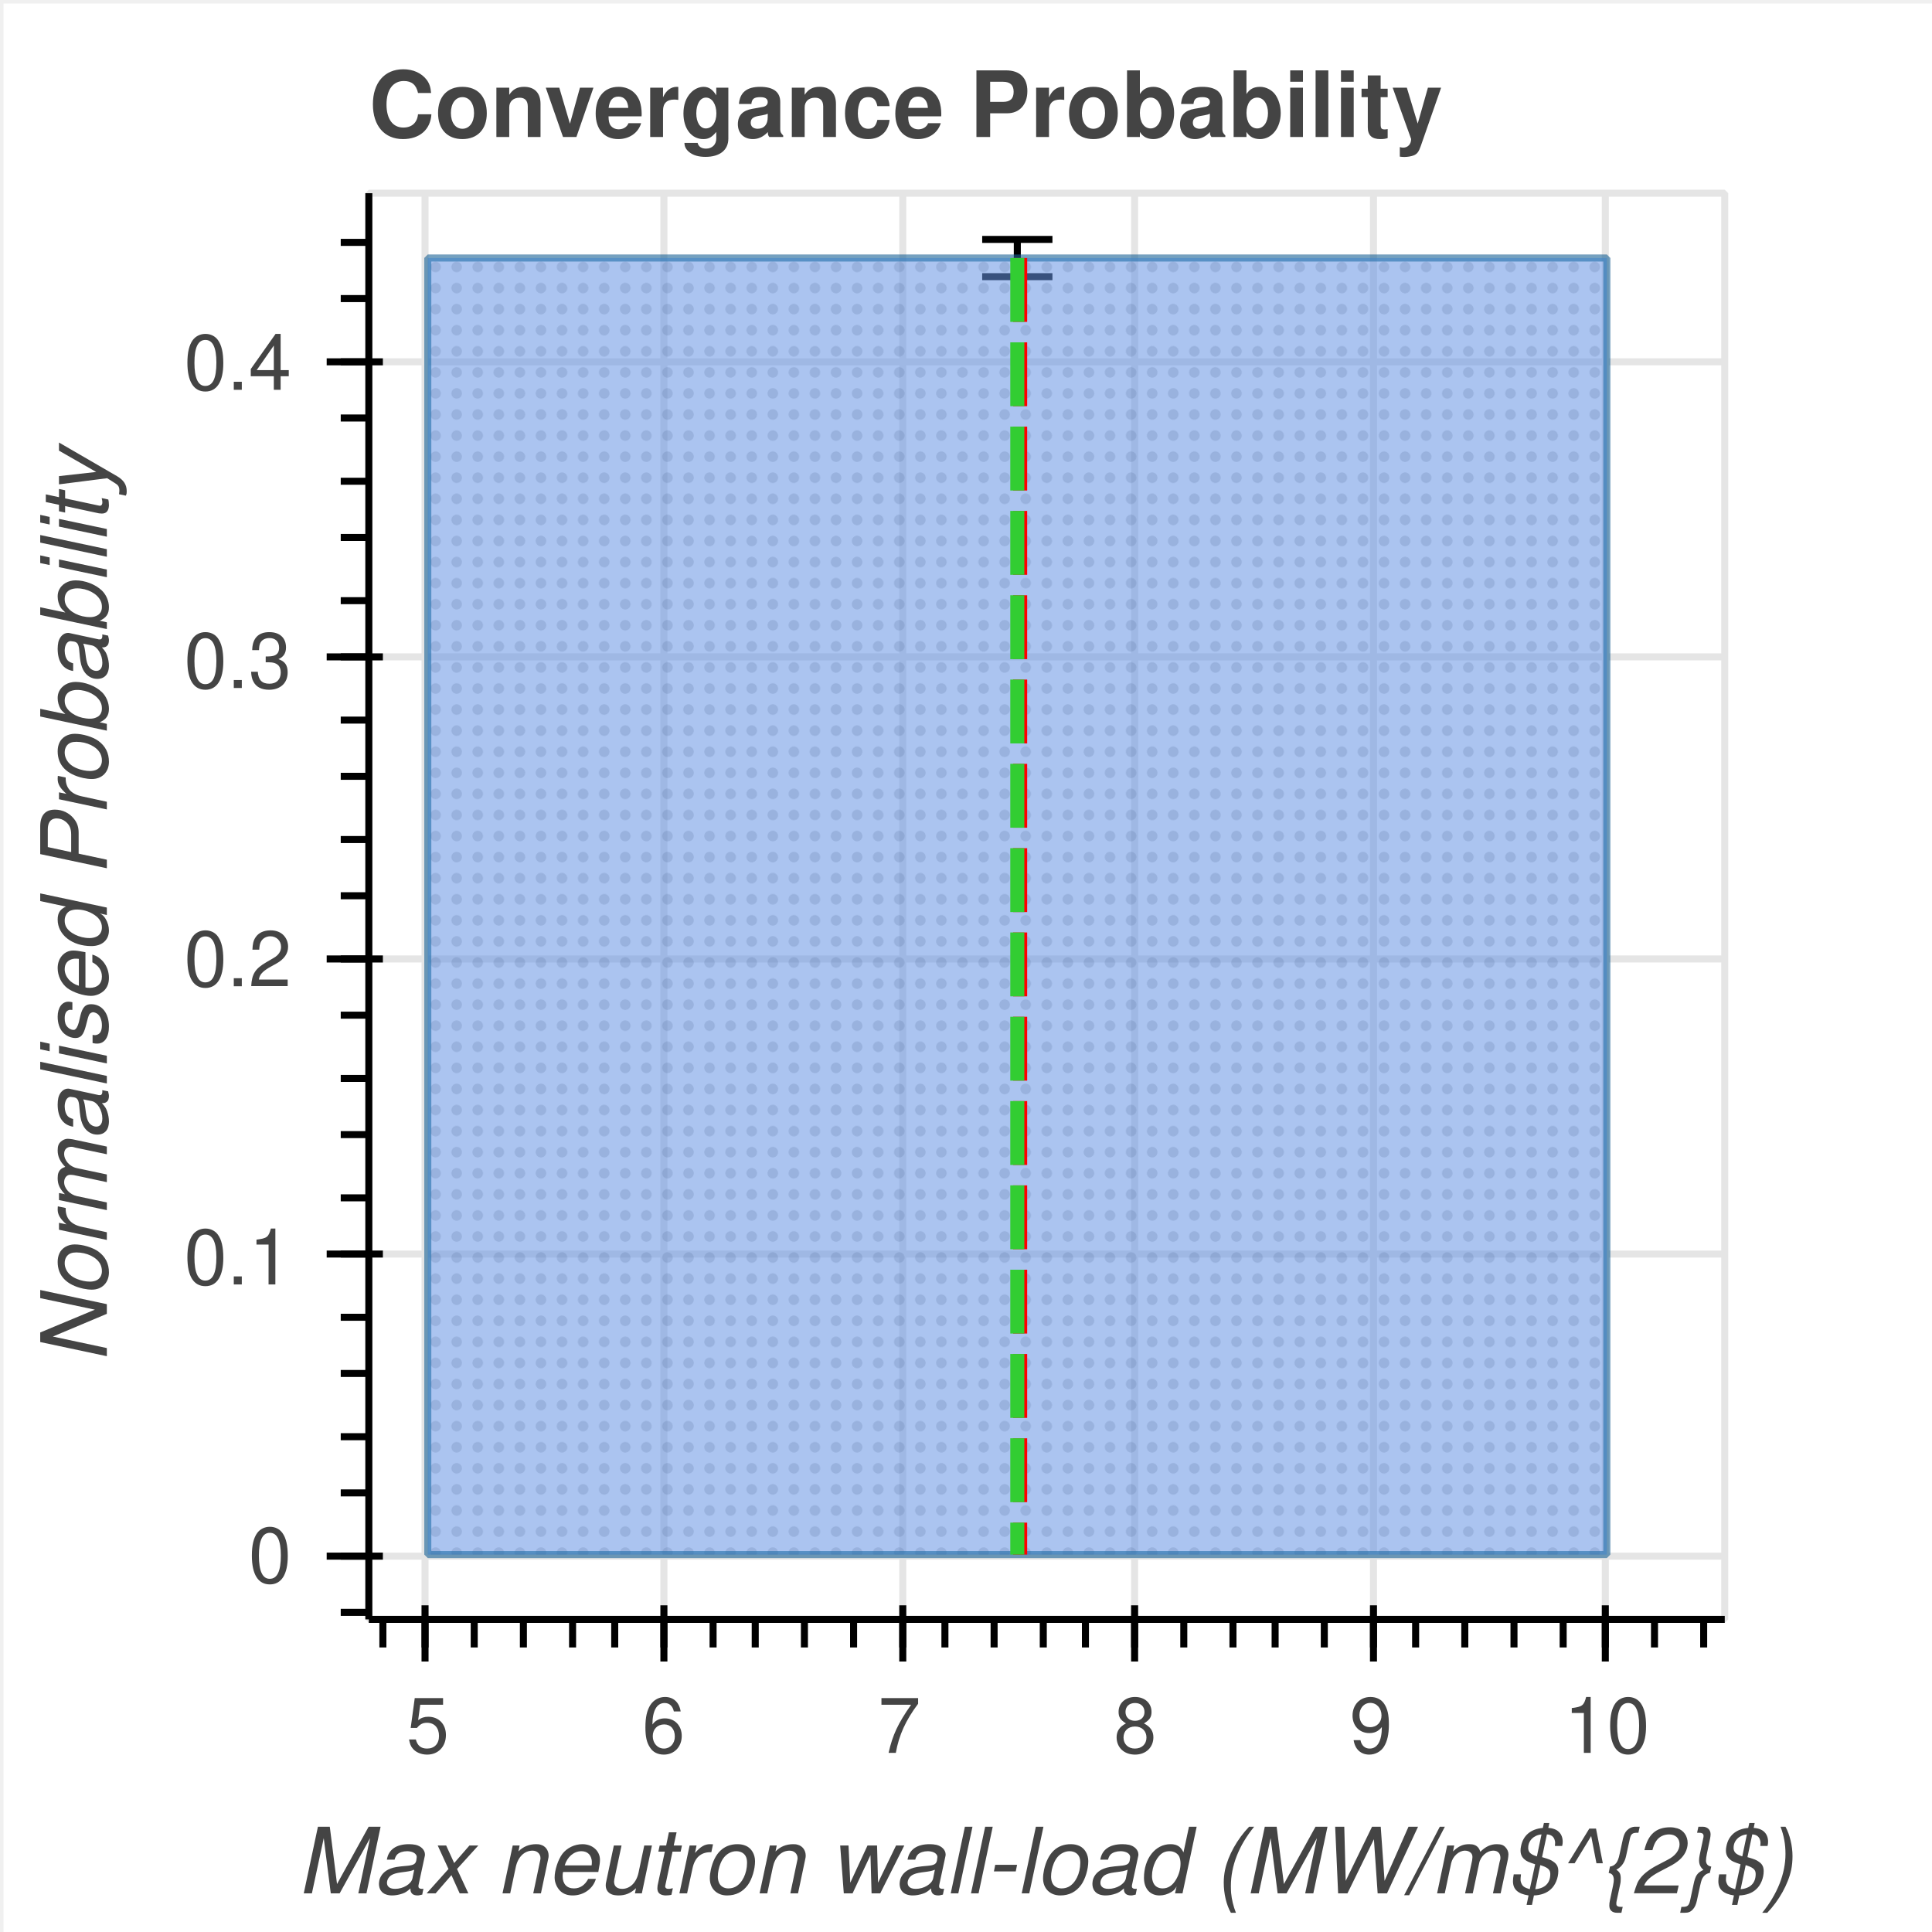
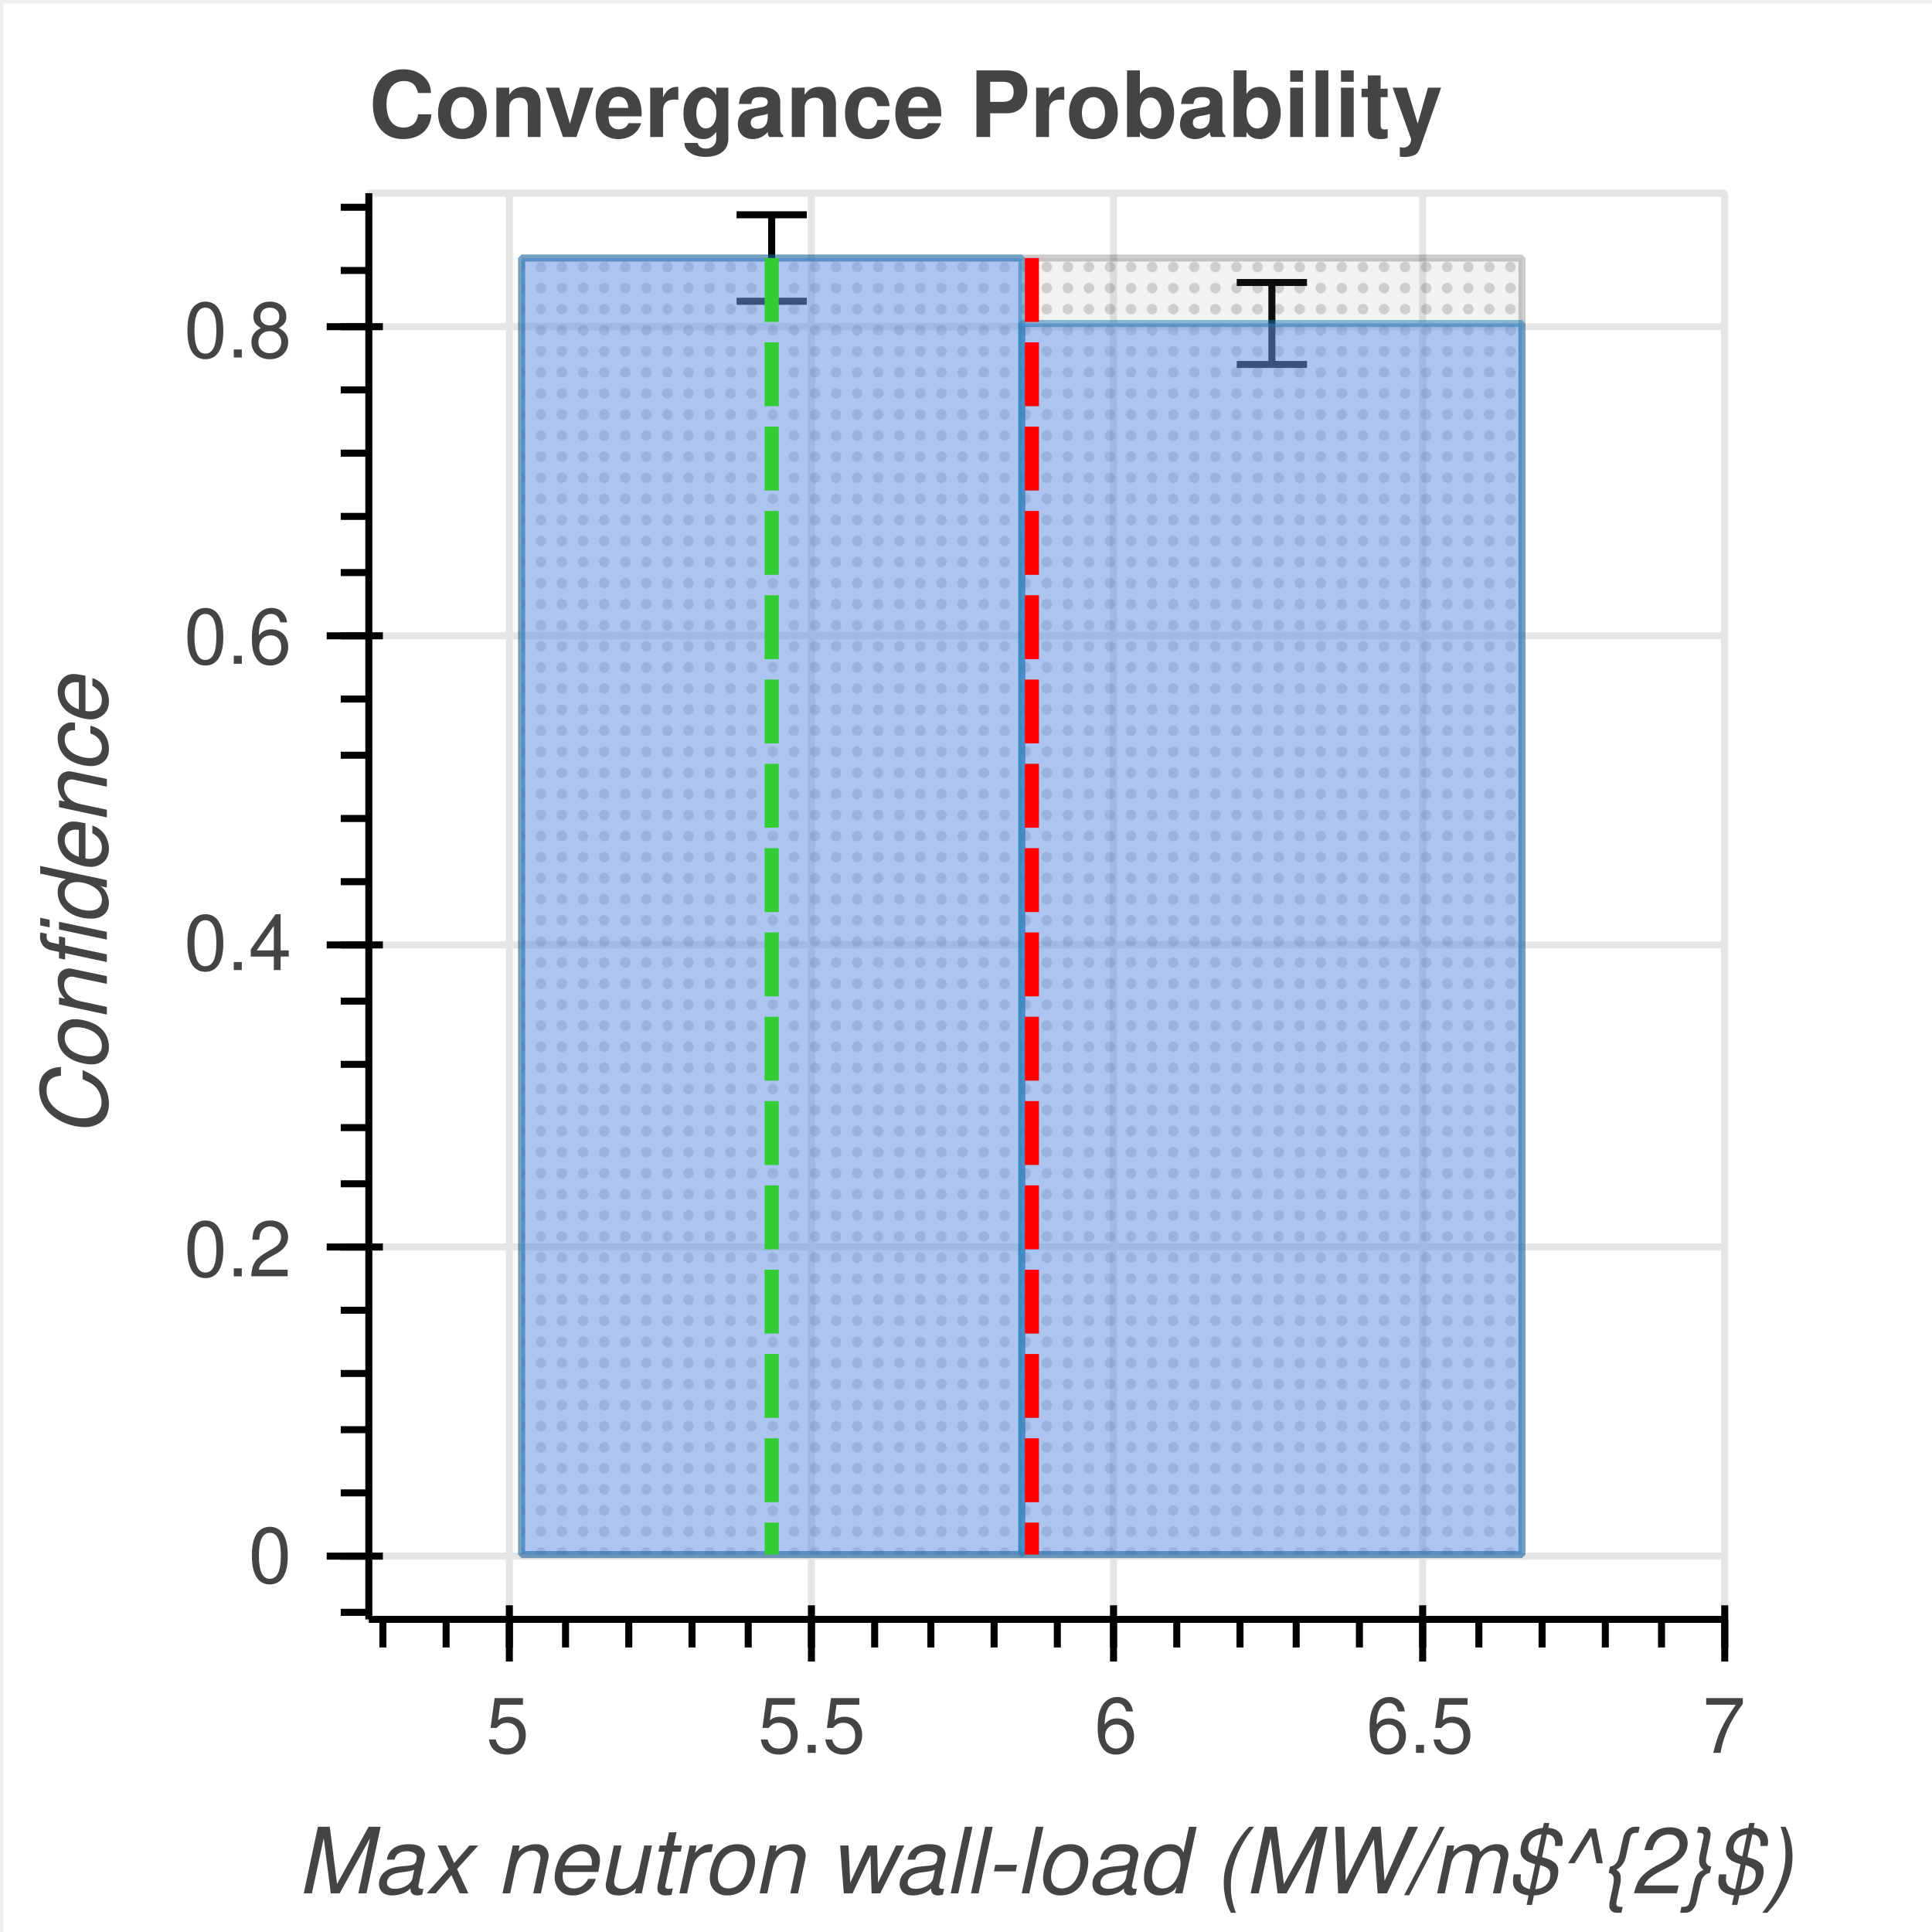
<svg xmlns="http://www.w3.org/2000/svg" version="1.1" width="275" height="275">
  <defs>
-     <clipPath id="zOmpTzAvWVrk">
+     <clipPath id="CWvtALRNxgRa">
      <path fill="none" stroke="none" d="M 52.5 27.5 L 245.5 27.5 L 245.5 230.5 L 52.5 230.5 L 52.5 27.5 Z" />
    </clipPath>
-     <clipPath id="ENwNLRafbATS">
+     <clipPath id="TUcbIIQnqIBl">
      <path fill="none" stroke="none" d="M 52.5 27.5 L 245.5 27.5 L 245.5 230.5 L 52.5 230.5 L 52.5 27.5 Z" />
    </clipPath>
-     <clipPath id="hHSBfwwLUmfT">
+     <clipPath id="lsKXglKCOTdJ">
      <path fill="none" stroke="none" d="M 52.5 27.5 L 245.5 27.5 L 245.5 230.5 L 52.5 230.5 L 52.5 27.5 Z" />
    </clipPath>
-     <clipPath id="TXsBkFTymhKD">
+     <clipPath id="BoSoXuJOUdtF">
      <path fill="none" stroke="none" d="M 52.5 27.5 L 245.5 27.5 L 245.5 230.5 L 52.5 230.5 L 52.5 27.5 Z" />
    </clipPath>
-     <pattern id="CxbIPczdqITp" width="3" height="3" patternUnits="userSpaceOnUse">
+     <pattern id="RmpciptPxVFx" width="3" height="3" patternUnits="userSpaceOnUse">
      <path fill="rgb(0,0,0)" stroke="none" paint-order="stroke" d="M 2.75 2 A 0.75 0.75 0 0 0 1.25 2 A 0.75 0.75 0 0 0 2.75 2" fill-opacity="0.149" />
    </pattern>
-     <clipPath id="LyVEPbTLobUu">
+     <clipPath id="NRZfffAAlOkH">
      <path fill="none" stroke="none" d="M 52.5 27.5 L 245.5 27.5 L 245.5 230.5 L 52.5 230.5 L 52.5 27.5 Z" />
    </clipPath>
-     <clipPath id="TlFnhWLTQUnC">
+     <clipPath id="PVOfTcbqegsp">
      <path fill="none" stroke="none" d="M 52.5 27.5 L 245.5 27.5 L 245.5 230.5 L 52.5 230.5 L 52.5 27.5 Z" />
    </clipPath>
-     <clipPath id="bmgsSJymCaTE">
+     <clipPath id="LeSIxsIDaaIr">
      <path fill="none" stroke="none" d="M 52.5 27.5 L 245.5 27.5 L 245.5 230.5 L 52.5 230.5 L 52.5 27.5 Z" />
    </clipPath>
-     <clipPath id="ZMskAzHNHZUD">
+     <clipPath id="DZoLyruZoaoy">
      <path fill="none" stroke="none" d="M 52.5 27.5 L 245.5 27.5 L 245.5 230.5 L 52.5 230.5 L 52.5 27.5 Z" />
    </clipPath>
  </defs>
  <path fill="rgb(255,255,255)" stroke="none" paint-order="stroke" d="M 0.5 0.5 L 275.5 0.5 L 275.5 275.5 L 0.5 275.5 L 0.5 0.5 Z" fill-opacity="1" />
  <rect fill="#FFFFFF" stroke="none" x="52" y="27" width="193" height="203" transform="matrix(1, 0, 0, 1, 0.5, 0.5)" />
  <path fill="rgb(255,255,255)" stroke="none" paint-order="stroke" d="M 52.5 27.5 L 245.5 27.5 L 245.5 230.5 L 52.5 230.5 L 52.5 27.5 Z" fill-opacity="1" />
  <path fill="none" stroke="rgb(229,229,229)" paint-order="fill" d="M 52.5 27.5 L 245.5 27.5 L 245.5 230.5 L 52.5 230.5 L 52.5 27.5 Z" stroke-opacity="1" stroke-linejoin="bevel" stroke-miterlimit="10" />
-   <path fill="none" stroke="rgb(229,229,229)" paint-order="fill" d="M 60.5 230.5 L 60.5 27.5 M 94.5 230.5 L 94.5 27.5 M 128.5 230.5 L 128.5 27.5 M 161.5 230.5 L 161.5 27.5 M 195.5 230.5 L 195.5 27.5 M 228.5 230.5 L 228.5 27.5" stroke-opacity="1" stroke-linejoin="bevel" stroke-miterlimit="10" clip-path="url(#zOmpTzAvWVrk)" />
-   <path fill="none" stroke="rgb(229,229,229)" paint-order="fill" d="M 52.5 221.5 L 245.5 221.5 M 52.5 178.5 L 245.5 178.5 M 52.5 136.5 L 245.5 136.5 M 52.5 93.5 L 245.5 93.5 M 52.5 51.5 L 245.5 51.5" stroke-opacity="1" stroke-linejoin="bevel" stroke-miterlimit="10" clip-path="url(#ENwNLRafbATS)" />
-   <path fill="none" stroke="rgb(0,0,0)" paint-order="fill" d="M 144.804 34.076 L 144.804 39.379" stroke-opacity="1" stroke-linejoin="bevel" stroke-miterlimit="10" clip-path="url(#hHSBfwwLUmfT)" />
-   <path fill="none" stroke="rgb(0,0,0)" paint-order="fill" d="M 139.804 34.076 L 149.804 34.076" stroke-opacity="1" stroke-linejoin="bevel" stroke-miterlimit="10" clip-path="url(#hHSBfwwLUmfT)" />
-   <path fill="none" stroke="rgb(0,0,0)" paint-order="fill" d="M 149.804 39.379 L 139.804 39.379" stroke-opacity="1" stroke-linejoin="bevel" stroke-miterlimit="10" clip-path="url(#hHSBfwwLUmfT)" />
-   <path fill="rgb(128,128,128)" stroke="none" paint-order="stroke" d="M 60.891 36.727 L 228.717 36.727 L 228.717 221.273 L 60.891 221.273 L 60.891 36.727 Z" fill-opacity="0.102" clip-path="url(#TXsBkFTymhKD)" />
-   <path fill="url(#CxbIPczdqITp)" stroke="rgb(0,0,0)" paint-order="fill" d="M 60.891 36.727 L 228.717 36.727 L 228.717 221.273 L 60.891 221.273 L 60.891 36.727 Z" clip-path="url(#TXsBkFTymhKD)" stroke-opacity="0.2" stroke-linejoin="bevel" stroke-miterlimit="10" />
-   <path fill="rgb(100,149,237)" stroke="rgb(31,119,180)" paint-order="fill" d="M 60.891 36.727 L 228.717 36.727 L 228.717 221.273 L 60.891 221.273 L 60.891 36.727 Z" fill-opacity="0.502" clip-path="url(#LyVEPbTLobUu)" stroke-opacity="0.502" stroke-linejoin="bevel" stroke-miterlimit="10" />
+   <path fill="none" stroke="rgb(229,229,229)" paint-order="fill" d="M 72.5 230.5 L 72.5 27.5 M 115.5 230.5 L 115.5 27.5 M 158.5 230.5 L 158.5 27.5 M 202.5 230.5 L 202.5 27.5 M 245.5 230.5 L 245.5 27.5" stroke-opacity="1" stroke-linejoin="bevel" stroke-miterlimit="10" clip-path="url(#CWvtALRNxgRa)" />
+   <path fill="none" stroke="rgb(229,229,229)" paint-order="fill" d="M 52.5 221.5 L 245.5 221.5 M 52.5 177.5 L 245.5 177.5 M 52.5 134.5 L 245.5 134.5 M 52.5 90.5 L 245.5 90.5 M 52.5 46.5 L 245.5 46.5" stroke-opacity="1" stroke-linejoin="bevel" stroke-miterlimit="10" clip-path="url(#TUcbIIQnqIBl)" />
+   <path fill="none" stroke="rgb(0,0,0)" paint-order="fill" d="M 109.842 30.574 L 109.842 42.881" stroke-opacity="1" stroke-linejoin="bevel" stroke-miterlimit="10" clip-path="url(#lsKXglKCOTdJ)" />
+   <path fill="none" stroke="rgb(0,0,0)" paint-order="fill" d="M 181.039 40.208 L 181.039 51.877" stroke-opacity="1" stroke-linejoin="bevel" stroke-miterlimit="10" clip-path="url(#lsKXglKCOTdJ)" />
+   <path fill="none" stroke="rgb(0,0,0)" paint-order="fill" d="M 104.842 30.574 L 114.842 30.574" stroke-opacity="1" stroke-linejoin="bevel" stroke-miterlimit="10" clip-path="url(#lsKXglKCOTdJ)" />
+   <path fill="none" stroke="rgb(0,0,0)" paint-order="fill" d="M 176.039 40.208 L 186.039 40.208" stroke-opacity="1" stroke-linejoin="bevel" stroke-miterlimit="10" clip-path="url(#lsKXglKCOTdJ)" />
+   <path fill="none" stroke="rgb(0,0,0)" paint-order="fill" d="M 114.842 42.881 L 104.842 42.881" stroke-opacity="1" stroke-linejoin="bevel" stroke-miterlimit="10" clip-path="url(#lsKXglKCOTdJ)" />
+   <path fill="none" stroke="rgb(0,0,0)" paint-order="fill" d="M 186.039 51.877 L 176.039 51.877" stroke-opacity="1" stroke-linejoin="bevel" stroke-miterlimit="10" clip-path="url(#lsKXglKCOTdJ)" />
+   <path fill="rgb(128,128,128)" stroke="none" paint-order="stroke" d="M 74.243 36.727 L 216.637 36.727 L 216.637 221.273 L 74.243 221.273 L 74.243 36.727 Z" fill-opacity="0.102" clip-path="url(#BoSoXuJOUdtF)" />
+   <path fill="url(#RmpciptPxVFx)" stroke="rgb(0,0,0)" paint-order="fill" d="M 74.243 36.727 L 216.637 36.727 L 216.637 221.273 L 74.243 221.273 L 74.243 36.727 Z" clip-path="url(#BoSoXuJOUdtF)" stroke-opacity="0.2" stroke-linejoin="bevel" stroke-miterlimit="10" />
+   <path fill="rgb(100,149,237)" stroke="rgb(31,119,180)" paint-order="fill" d="M 74.243 36.727 L 145.44 36.727 L 145.44 221.273 L 74.243 221.273 L 74.243 36.727 Z" fill-opacity="0.502" clip-path="url(#NRZfffAAlOkH)" stroke-opacity="0.502" stroke-linejoin="bevel" stroke-miterlimit="10" />
+   <path fill="rgb(100,149,237)" stroke="rgb(31,119,180)" paint-order="fill" d="M 145.44 46.042 L 216.637 46.042 L 216.637 221.273 L 145.44 221.273 L 145.44 46.042 Z" fill-opacity="0.502" clip-path="url(#NRZfffAAlOkH)" stroke-opacity="0.502" stroke-linejoin="bevel" stroke-miterlimit="10" />
  <path fill="none" stroke="rgb(0,0,0)" paint-order="fill" d="M 52.5 230.5 L 245.5 230.5" stroke-opacity="1" stroke-linejoin="bevel" stroke-miterlimit="10" />
-   <path fill="none" stroke="rgb(0,0,0)" paint-order="fill" d="M 60.5 236.5 L 60.5 228.5 M 94.5 236.5 L 94.5 228.5 M 128.5 236.5 L 128.5 228.5 M 161.5 236.5 L 161.5 228.5 M 195.5 236.5 L 195.5 228.5 M 228.5 236.5 L 228.5 228.5" stroke-opacity="1" stroke-linejoin="bevel" stroke-miterlimit="10" />
-   <path fill="none" stroke="rgb(0,0,0)" paint-order="fill" d="M 54.5 234.5 L 54.5 230.5 M 60.5 234.5 L 60.5 230.5 M 67.5 234.5 L 67.5 230.5 M 74.5 234.5 L 74.5 230.5 M 81.5 234.5 L 81.5 230.5 M 87.5 234.5 L 87.5 230.5 M 94.5 234.5 L 94.5 230.5 M 101.5 234.5 L 101.5 230.5 M 107.5 234.5 L 107.5 230.5 M 114.5 234.5 L 114.5 230.5 M 121.5 234.5 L 121.5 230.5 M 128.5 234.5 L 128.5 230.5 M 134.5 234.5 L 134.5 230.5 M 141.5 234.5 L 141.5 230.5 M 148.5 234.5 L 148.5 230.5 M 154.5 234.5 L 154.5 230.5 M 161.5 234.5 L 161.5 230.5 M 168.5 234.5 L 168.5 230.5 M 175.5 234.5 L 175.5 230.5 M 181.5 234.5 L 181.5 230.5 M 188.5 234.5 L 188.5 230.5 M 195.5 234.5 L 195.5 230.5 M 201.5 234.5 L 201.5 230.5 M 208.5 234.5 L 208.5 230.5 M 215.5 234.5 L 215.5 230.5 M 222.5 234.5 L 222.5 230.5 M 228.5 234.5 L 228.5 230.5 M 235.5 234.5 L 235.5 230.5 M 242.5 234.5 L 242.5 230.5" stroke-opacity="1" stroke-linejoin="bevel" stroke-miterlimit="10" />
-   <text fill="rgb(68,68,68)" stroke="none" font-family="helvetica" font-size="11px" font-style="normal" font-weight="normal" text-decoration="normal" x="57.332" y="249" text-anchor="start" dominant-baseline="alphabetic" transform="matrix(1, 0, 0, 1, 0.5, 0.5)" fill-opacity="1">5</text>
-   <text fill="none" stroke="rgb(0,0,0)" font-family="helvetica" font-size="11px" font-style="normal" font-weight="normal" text-decoration="normal" x="57.332" y="249" text-anchor="start" dominant-baseline="alphabetic" transform="matrix(1, 0, 0, 1, 0.5, 0.5)" stroke-opacity="0" stroke-linejoin="bevel" stroke-miterlimit="10">5</text>
-   <text fill="rgb(68,68,68)" stroke="none" font-family="helvetica" font-size="11px" font-style="normal" font-weight="normal" text-decoration="normal" x="90.898" y="249" text-anchor="start" dominant-baseline="alphabetic" transform="matrix(1, 0, 0, 1, 0.5, 0.5)" fill-opacity="1">6</text>
-   <text fill="none" stroke="rgb(0,0,0)" font-family="helvetica" font-size="11px" font-style="normal" font-weight="normal" text-decoration="normal" x="90.898" y="249" text-anchor="start" dominant-baseline="alphabetic" transform="matrix(1, 0, 0, 1, 0.5, 0.5)" stroke-opacity="0" stroke-linejoin="bevel" stroke-miterlimit="10">6</text>
-   <text fill="rgb(68,68,68)" stroke="none" font-family="helvetica" font-size="11px" font-style="normal" font-weight="normal" text-decoration="normal" x="124.464" y="249" text-anchor="start" dominant-baseline="alphabetic" transform="matrix(1, 0, 0, 1, 0.5, 0.5)" fill-opacity="1">7</text>
-   <text fill="none" stroke="rgb(0,0,0)" font-family="helvetica" font-size="11px" font-style="normal" font-weight="normal" text-decoration="normal" x="124.464" y="249" text-anchor="start" dominant-baseline="alphabetic" transform="matrix(1, 0, 0, 1, 0.5, 0.5)" stroke-opacity="0" stroke-linejoin="bevel" stroke-miterlimit="10">7</text>
-   <text fill="rgb(68,68,68)" stroke="none" font-family="helvetica" font-size="11px" font-style="normal" font-weight="normal" text-decoration="normal" x="158.03" y="249" text-anchor="start" dominant-baseline="alphabetic" transform="matrix(1, 0, 0, 1, 0.5, 0.5)" fill-opacity="1">8</text>
-   <text fill="none" stroke="rgb(0,0,0)" font-family="helvetica" font-size="11px" font-style="normal" font-weight="normal" text-decoration="normal" x="158.03" y="249" text-anchor="start" dominant-baseline="alphabetic" transform="matrix(1, 0, 0, 1, 0.5, 0.5)" stroke-opacity="0" stroke-linejoin="bevel" stroke-miterlimit="10">8</text>
-   <text fill="rgb(68,68,68)" stroke="none" font-family="helvetica" font-size="11px" font-style="normal" font-weight="normal" text-decoration="normal" x="191.596" y="249" text-anchor="start" dominant-baseline="alphabetic" transform="matrix(1, 0, 0, 1, 0.5, 0.5)" fill-opacity="1">9</text>
-   <text fill="none" stroke="rgb(0,0,0)" font-family="helvetica" font-size="11px" font-style="normal" font-weight="normal" text-decoration="normal" x="191.596" y="249" text-anchor="start" dominant-baseline="alphabetic" transform="matrix(1, 0, 0, 1, 0.5, 0.5)" stroke-opacity="0" stroke-linejoin="bevel" stroke-miterlimit="10">9</text>
-   <text fill="rgb(68,68,68)" stroke="none" font-family="helvetica" font-size="11px" font-style="normal" font-weight="normal" text-decoration="normal" x="222.103" y="249" text-anchor="start" dominant-baseline="alphabetic" transform="matrix(1, 0, 0, 1, 0.5, 0.5)" fill-opacity="1">10</text>
-   <text fill="none" stroke="rgb(0,0,0)" font-family="helvetica" font-size="11px" font-style="normal" font-weight="normal" text-decoration="normal" x="222.103" y="249" text-anchor="start" dominant-baseline="alphabetic" transform="matrix(1, 0, 0, 1, 0.5, 0.5)" stroke-opacity="0" stroke-linejoin="bevel" stroke-miterlimit="10">10</text>
+   <path fill="none" stroke="rgb(0,0,0)" paint-order="fill" d="M 72.5 236.5 L 72.5 228.5 M 115.5 236.5 L 115.5 228.5 M 158.5 236.5 L 158.5 228.5 M 202.5 236.5 L 202.5 228.5 M 245.5 236.5 L 245.5 228.5" stroke-opacity="1" stroke-linejoin="bevel" stroke-miterlimit="10" />
+   <path fill="none" stroke="rgb(0,0,0)" paint-order="fill" d="M 63.5 234.5 L 63.5 230.5 M 54.5 234.5 L 54.5 230.5 M 72.5 234.5 L 72.5 230.5 M 80.5 234.5 L 80.5 230.5 M 89.5 234.5 L 89.5 230.5 M 98.5 234.5 L 98.5 230.5 M 106.5 234.5 L 106.5 230.5 M 115.5 234.5 L 115.5 230.5 M 124.5 234.5 L 124.5 230.5 M 132.5 234.5 L 132.5 230.5 M 141.5 234.5 L 141.5 230.5 M 150.5 234.5 L 150.5 230.5 M 158.5 234.5 L 158.5 230.5 M 167.5 234.5 L 167.5 230.5 M 176.5 234.5 L 176.5 230.5 M 184.5 234.5 L 184.5 230.5 M 193.5 234.5 L 193.5 230.5 M 202.5 234.5 L 202.5 230.5 M 210.5 234.5 L 210.5 230.5 M 219.5 234.5 L 219.5 230.5 M 228.5 234.5 L 228.5 230.5 M 236.5 234.5 L 236.5 230.5 M 245.5 234.5 L 245.5 230.5" stroke-opacity="1" stroke-linejoin="bevel" stroke-miterlimit="10" />
+   <text fill="rgb(68,68,68)" stroke="none" font-family="helvetica" font-size="11px" font-style="normal" font-weight="normal" text-decoration="normal" x="68.702" y="249" text-anchor="start" dominant-baseline="alphabetic" transform="matrix(1, 0, 0, 1, 0.5, 0.5)" fill-opacity="1">5</text>
+   <text fill="none" stroke="rgb(0,0,0)" font-family="helvetica" font-size="11px" font-style="normal" font-weight="normal" text-decoration="normal" x="68.702" y="249" text-anchor="start" dominant-baseline="alphabetic" transform="matrix(1, 0, 0, 1, 0.5, 0.5)" stroke-opacity="0" stroke-linejoin="bevel" stroke-miterlimit="10">5</text>
+   <text fill="rgb(68,68,68)" stroke="none" font-family="helvetica" font-size="11px" font-style="normal" font-weight="normal" text-decoration="normal" x="107.404" y="249" text-anchor="start" dominant-baseline="alphabetic" transform="matrix(1, 0, 0, 1, 0.5, 0.5)" fill-opacity="1">5.5</text>
+   <text fill="none" stroke="rgb(0,0,0)" font-family="helvetica" font-size="11px" font-style="normal" font-weight="normal" text-decoration="normal" x="107.404" y="249" text-anchor="start" dominant-baseline="alphabetic" transform="matrix(1, 0, 0, 1, 0.5, 0.5)" stroke-opacity="0" stroke-linejoin="bevel" stroke-miterlimit="10">5.5</text>
+   <text fill="rgb(68,68,68)" stroke="none" font-family="helvetica" font-size="11px" font-style="normal" font-weight="normal" text-decoration="normal" x="155.279" y="249" text-anchor="start" dominant-baseline="alphabetic" transform="matrix(1, 0, 0, 1, 0.5, 0.5)" fill-opacity="1">6</text>
+   <text fill="none" stroke="rgb(0,0,0)" font-family="helvetica" font-size="11px" font-style="normal" font-weight="normal" text-decoration="normal" x="155.279" y="249" text-anchor="start" dominant-baseline="alphabetic" transform="matrix(1, 0, 0, 1, 0.5, 0.5)" stroke-opacity="0" stroke-linejoin="bevel" stroke-miterlimit="10">6</text>
+   <text fill="rgb(68,68,68)" stroke="none" font-family="helvetica" font-size="11px" font-style="normal" font-weight="normal" text-decoration="normal" x="193.981" y="249" text-anchor="start" dominant-baseline="alphabetic" transform="matrix(1, 0, 0, 1, 0.5, 0.5)" fill-opacity="1">6.5</text>
+   <text fill="none" stroke="rgb(0,0,0)" font-family="helvetica" font-size="11px" font-style="normal" font-weight="normal" text-decoration="normal" x="193.981" y="249" text-anchor="start" dominant-baseline="alphabetic" transform="matrix(1, 0, 0, 1, 0.5, 0.5)" stroke-opacity="0" stroke-linejoin="bevel" stroke-miterlimit="10">6.5</text>
+   <text fill="rgb(68,68,68)" stroke="none" font-family="helvetica" font-size="11px" font-style="normal" font-weight="normal" text-decoration="normal" x="241.856" y="249" text-anchor="start" dominant-baseline="alphabetic" transform="matrix(1, 0, 0, 1, 0.5, 0.5)" fill-opacity="1">7</text>
+   <text fill="none" stroke="rgb(0,0,0)" font-family="helvetica" font-size="11px" font-style="normal" font-weight="normal" text-decoration="normal" x="241.856" y="249" text-anchor="start" dominant-baseline="alphabetic" transform="matrix(1, 0, 0, 1, 0.5, 0.5)" stroke-opacity="0" stroke-linejoin="bevel" stroke-miterlimit="10">7</text>
  <text fill="rgb(68,68,68)" stroke="none" font-family="helvetica" font-size="13px" font-style="italic" font-weight="normal" text-decoration="normal" x="41.771" y="269" text-anchor="start" dominant-baseline="alphabetic" transform="matrix(1, 0, 0, 1, 0.5, 0.5)" fill-opacity="1">Max neutron wall-load (MW/m$^{2}$)</text>
  <text fill="none" stroke="rgb(0,0,0)" font-family="helvetica" font-size="13px" font-style="italic" font-weight="normal" text-decoration="normal" x="41.771" y="269" text-anchor="start" dominant-baseline="alphabetic" transform="matrix(1, 0, 0, 1, 0.5, 0.5)" stroke-opacity="0" stroke-linejoin="bevel" stroke-miterlimit="10">Max neutron wall-load (MW/m$^{2}$)</text>
  <path fill="none" stroke="rgb(0,0,0)" paint-order="fill" d="M 52.5 230.5 L 52.5 27.5" stroke-opacity="1" stroke-linejoin="bevel" stroke-miterlimit="10" />
-   <path fill="none" stroke="rgb(0,0,0)" paint-order="fill" d="M 46.5 221.5 L 54.5 221.5 M 46.5 178.5 L 54.5 178.5 M 46.5 136.5 L 54.5 136.5 M 46.5 93.5 L 54.5 93.5 M 46.5 51.5 L 54.5 51.5" stroke-opacity="1" stroke-linejoin="bevel" stroke-miterlimit="10" />
-   <path fill="none" stroke="rgb(0,0,0)" paint-order="fill" d="M 48.5 229.5 L 52.5 229.5 M 48.5 221.5 L 52.5 221.5 M 48.5 212.5 L 52.5 212.5 M 48.5 204.5 L 52.5 204.5 M 48.5 195.5 L 52.5 195.5 M 48.5 187.5 L 52.5 187.5 M 48.5 178.5 L 52.5 178.5 M 48.5 170.5 L 52.5 170.5 M 48.5 161.5 L 52.5 161.5 M 48.5 153.5 L 52.5 153.5 M 48.5 144.5 L 52.5 144.5 M 48.5 136.5 L 52.5 136.5 M 48.5 127.5 L 52.5 127.5 M 48.5 119.5 L 52.5 119.5 M 48.5 110.5 L 52.5 110.5 M 48.5 102.5 L 52.5 102.5 M 48.5 93.5 L 52.5 93.5 M 48.5 85.5 L 52.5 85.5 M 48.5 76.5 L 52.5 76.5 M 48.5 68.5 L 52.5 68.5 M 48.5 59.5 L 52.5 59.5 M 48.5 51.5 L 52.5 51.5 M 48.5 42.5 L 52.5 42.5 M 48.5 34.5 L 52.5 34.5" stroke-opacity="1" stroke-linejoin="bevel" stroke-miterlimit="10" />
+   <path fill="none" stroke="rgb(0,0,0)" paint-order="fill" d="M 46.5 221.5 L 54.5 221.5 M 46.5 177.5 L 54.5 177.5 M 46.5 134.5 L 54.5 134.5 M 46.5 90.5 L 54.5 90.5 M 46.5 46.5 L 54.5 46.5" stroke-opacity="1" stroke-linejoin="bevel" stroke-miterlimit="10" />
+   <path fill="none" stroke="rgb(0,0,0)" paint-order="fill" d="M 48.5 229.5 L 52.5 229.5 M 48.5 221.5 L 52.5 221.5 M 48.5 212.5 L 52.5 212.5 M 48.5 203.5 L 52.5 203.5 M 48.5 195.5 L 52.5 195.5 M 48.5 186.5 L 52.5 186.5 M 48.5 177.5 L 52.5 177.5 M 48.5 168.5 L 52.5 168.5 M 48.5 160.5 L 52.5 160.5 M 48.5 151.5 L 52.5 151.5 M 48.5 142.5 L 52.5 142.5 M 48.5 134.5 L 52.5 134.5 M 48.5 125.5 L 52.5 125.5 M 48.5 116.5 L 52.5 116.5 M 48.5 107.5 L 52.5 107.5 M 48.5 99.5 L 52.5 99.5 M 48.5 90.5 L 52.5 90.5 M 48.5 81.5 L 52.5 81.5 M 48.5 73.5 L 52.5 73.5 M 48.5 64.5 L 52.5 64.5 M 48.5 55.5 L 52.5 55.5 M 48.5 46.5 L 52.5 46.5 M 48.5 38.5 L 52.5 38.5 M 48.5 29.5 L 52.5 29.5" stroke-opacity="1" stroke-linejoin="bevel" stroke-miterlimit="10" />
  <text fill="rgb(68,68,68)" stroke="none" font-family="helvetica" font-size="11px" font-style="normal" font-weight="normal" text-decoration="normal" x="34.882" y="224.773" text-anchor="start" dominant-baseline="alphabetic" transform="matrix(1, 0, 0, 1, 0.5, 0.5)" fill-opacity="1">0</text>
  <text fill="none" stroke="rgb(0,0,0)" font-family="helvetica" font-size="11px" font-style="normal" font-weight="normal" text-decoration="normal" x="34.882" y="224.773" text-anchor="start" dominant-baseline="alphabetic" transform="matrix(1, 0, 0, 1, 0.5, 0.5)" stroke-opacity="0" stroke-linejoin="bevel" stroke-miterlimit="10">0</text>
-   <text fill="rgb(68,68,68)" stroke="none" font-family="helvetica" font-size="11px" font-style="normal" font-weight="normal" text-decoration="normal" x="25.708" y="182.325" text-anchor="start" dominant-baseline="alphabetic" transform="matrix(1, 0, 0, 1, 0.5, 0.5)" fill-opacity="1">0.1</text>
-   <text fill="none" stroke="rgb(0,0,0)" font-family="helvetica" font-size="11px" font-style="normal" font-weight="normal" text-decoration="normal" x="25.708" y="182.325" text-anchor="start" dominant-baseline="alphabetic" transform="matrix(1, 0, 0, 1, 0.5, 0.5)" stroke-opacity="0" stroke-linejoin="bevel" stroke-miterlimit="10">0.1</text>
-   <text fill="rgb(68,68,68)" stroke="none" font-family="helvetica" font-size="11px" font-style="normal" font-weight="normal" text-decoration="normal" x="25.708" y="139.877" text-anchor="start" dominant-baseline="alphabetic" transform="matrix(1, 0, 0, 1, 0.5, 0.5)" fill-opacity="1">0.2</text>
-   <text fill="none" stroke="rgb(0,0,0)" font-family="helvetica" font-size="11px" font-style="normal" font-weight="normal" text-decoration="normal" x="25.708" y="139.877" text-anchor="start" dominant-baseline="alphabetic" transform="matrix(1, 0, 0, 1, 0.5, 0.5)" stroke-opacity="0" stroke-linejoin="bevel" stroke-miterlimit="10">0.2</text>
-   <text fill="rgb(68,68,68)" stroke="none" font-family="helvetica" font-size="11px" font-style="normal" font-weight="normal" text-decoration="normal" x="25.708" y="97.428" text-anchor="start" dominant-baseline="alphabetic" transform="matrix(1, 0, 0, 1, 0.5, 0.5)" fill-opacity="1">0.3</text>
-   <text fill="none" stroke="rgb(0,0,0)" font-family="helvetica" font-size="11px" font-style="normal" font-weight="normal" text-decoration="normal" x="25.708" y="97.428" text-anchor="start" dominant-baseline="alphabetic" transform="matrix(1, 0, 0, 1, 0.5, 0.5)" stroke-opacity="0" stroke-linejoin="bevel" stroke-miterlimit="10">0.3</text>
-   <text fill="rgb(68,68,68)" stroke="none" font-family="helvetica" font-size="11px" font-style="normal" font-weight="normal" text-decoration="normal" x="25.708" y="54.98" text-anchor="start" dominant-baseline="alphabetic" transform="matrix(1, 0, 0, 1, 0.5, 0.5)" fill-opacity="1">0.4</text>
-   <text fill="none" stroke="rgb(0,0,0)" font-family="helvetica" font-size="11px" font-style="normal" font-weight="normal" text-decoration="normal" x="25.708" y="54.98" text-anchor="start" dominant-baseline="alphabetic" transform="matrix(1, 0, 0, 1, 0.5, 0.5)" stroke-opacity="0" stroke-linejoin="bevel" stroke-miterlimit="10">0.4</text>
-   <text fill="rgb(68,68,68)" stroke="none" font-family="helvetica" font-size="13px" font-style="italic" font-weight="normal" text-decoration="normal" x="-47.317" y="125.5" text-anchor="start" dominant-baseline="alphabetic" transform="matrix(6.123233995736766e-17, -1, 1, 6.123233995736766e-17, -110.2915, 146.7085)" fill-opacity="1">Normalised Probability</text>
-   <text fill="none" stroke="rgb(0,0,0)" font-family="helvetica" font-size="13px" font-style="italic" font-weight="normal" text-decoration="normal" x="-47.317" y="125.5" text-anchor="start" dominant-baseline="alphabetic" transform="matrix(6.123233995736766e-17, -1, 1, 6.123233995736766e-17, -110.2915, 146.7085)" stroke-opacity="0" stroke-linejoin="bevel" stroke-miterlimit="10">Normalised Probability</text>
-   <path fill="rgb(255,249,186)" stroke="rgb(255,0,0)" paint-order="fill" d="M 145.207 36.727 L 145.207 36.727 L 145.207 221.273 L 145.207 221.273 L 145.207 36.727 Z" fill-opacity="0.4" clip-path="url(#TlFnhWLTQUnC)" stroke-opacity="1" stroke-linejoin="bevel" stroke-miterlimit="10" stroke-width="2" stroke-dasharray="6" />
-   <path fill="rgb(255,249,186)" stroke="rgb(50,205,50)" paint-order="fill" d="M 144.804 36.727 L 144.804 36.727 L 144.804 221.273 L 144.804 221.273 L 144.804 36.727 Z" fill-opacity="0.4" clip-path="url(#bmgsSJymCaTE)" stroke-opacity="1" stroke-linejoin="bevel" stroke-miterlimit="10" stroke-width="2" stroke-dasharray="6" />
+   <text fill="rgb(68,68,68)" stroke="none" font-family="helvetica" font-size="11px" font-style="normal" font-weight="normal" text-decoration="normal" x="25.708" y="181.175" text-anchor="start" dominant-baseline="alphabetic" transform="matrix(1, 0, 0, 1, 0.5, 0.5)" fill-opacity="1">0.2</text>
+   <text fill="none" stroke="rgb(0,0,0)" font-family="helvetica" font-size="11px" font-style="normal" font-weight="normal" text-decoration="normal" x="25.708" y="181.175" text-anchor="start" dominant-baseline="alphabetic" transform="matrix(1, 0, 0, 1, 0.5, 0.5)" stroke-opacity="0" stroke-linejoin="bevel" stroke-miterlimit="10">0.2</text>
+   <text fill="rgb(68,68,68)" stroke="none" font-family="helvetica" font-size="11px" font-style="normal" font-weight="normal" text-decoration="normal" x="25.708" y="137.577" text-anchor="start" dominant-baseline="alphabetic" transform="matrix(1, 0, 0, 1, 0.5, 0.5)" fill-opacity="1">0.4</text>
+   <text fill="none" stroke="rgb(0,0,0)" font-family="helvetica" font-size="11px" font-style="normal" font-weight="normal" text-decoration="normal" x="25.708" y="137.577" text-anchor="start" dominant-baseline="alphabetic" transform="matrix(1, 0, 0, 1, 0.5, 0.5)" stroke-opacity="0" stroke-linejoin="bevel" stroke-miterlimit="10">0.4</text>
+   <text fill="rgb(68,68,68)" stroke="none" font-family="helvetica" font-size="11px" font-style="normal" font-weight="normal" text-decoration="normal" x="25.708" y="93.98" text-anchor="start" dominant-baseline="alphabetic" transform="matrix(1, 0, 0, 1, 0.5, 0.5)" fill-opacity="1">0.6</text>
+   <text fill="none" stroke="rgb(0,0,0)" font-family="helvetica" font-size="11px" font-style="normal" font-weight="normal" text-decoration="normal" x="25.708" y="93.98" text-anchor="start" dominant-baseline="alphabetic" transform="matrix(1, 0, 0, 1, 0.5, 0.5)" stroke-opacity="0" stroke-linejoin="bevel" stroke-miterlimit="10">0.6</text>
+   <text fill="rgb(68,68,68)" stroke="none" font-family="helvetica" font-size="11px" font-style="normal" font-weight="normal" text-decoration="normal" x="25.708" y="50.382" text-anchor="start" dominant-baseline="alphabetic" transform="matrix(1, 0, 0, 1, 0.5, 0.5)" fill-opacity="1">0.8</text>
+   <text fill="none" stroke="rgb(0,0,0)" font-family="helvetica" font-size="11px" font-style="normal" font-weight="normal" text-decoration="normal" x="25.708" y="50.382" text-anchor="start" dominant-baseline="alphabetic" transform="matrix(1, 0, 0, 1, 0.5, 0.5)" stroke-opacity="0" stroke-linejoin="bevel" stroke-miterlimit="10">0.8</text>
+   <text fill="rgb(68,68,68)" stroke="none" font-family="helvetica" font-size="13px" font-style="italic" font-weight="normal" text-decoration="normal" x="-15.176" y="125.5" text-anchor="start" dominant-baseline="alphabetic" transform="matrix(6.123233995736766e-17, -1, 1, 6.123233995736766e-17, -110.2915, 146.7085)" fill-opacity="1">Confidence</text>
+   <text fill="none" stroke="rgb(0,0,0)" font-family="helvetica" font-size="13px" font-style="italic" font-weight="normal" text-decoration="normal" x="-15.176" y="125.5" text-anchor="start" dominant-baseline="alphabetic" transform="matrix(6.123233995736766e-17, -1, 1, 6.123233995736766e-17, -110.2915, 146.7085)" stroke-opacity="0" stroke-linejoin="bevel" stroke-miterlimit="10">Confidence</text>
+   <path fill="rgb(255,249,186)" stroke="rgb(255,0,0)" paint-order="fill" d="M 146.883 36.727 L 146.883 36.727 L 146.883 221.273 L 146.883 221.273 L 146.883 36.727 Z" fill-opacity="0.4" clip-path="url(#PVOfTcbqegsp)" stroke-opacity="1" stroke-linejoin="bevel" stroke-miterlimit="10" stroke-width="2" stroke-dasharray="6" />
+   <path fill="rgb(255,249,186)" stroke="rgb(50,205,50)" paint-order="fill" d="M 109.842 36.727 L 109.842 36.727 L 109.842 221.273 L 109.842 221.273 L 109.842 36.727 Z" fill-opacity="0.4" clip-path="url(#LeSIxsIDaaIr)" stroke-opacity="1" stroke-linejoin="bevel" stroke-miterlimit="10" stroke-width="2" stroke-dasharray="6" />
  <text fill="rgb(68,68,68)" stroke="none" font-family="helvetica" font-size="13px" font-style="normal" font-weight="bold" text-decoration="normal" x="52" y="19" text-anchor="start" dominant-baseline="alphabetic" transform="matrix(1, 0, 0, 1, 0.5, 0.5)" fill-opacity="1">Convergance Probability</text>
  <text fill="none" stroke="rgb(0,0,0)" font-family="helvetica" font-size="13px" font-style="normal" font-weight="bold" text-decoration="normal" x="52" y="19" text-anchor="start" dominant-baseline="alphabetic" transform="matrix(1, 0, 0, 1, 0.5, 0.5)" stroke-opacity="0" stroke-miterlimit="10" stroke-dasharray="">Convergance Probability</text>
</svg>
